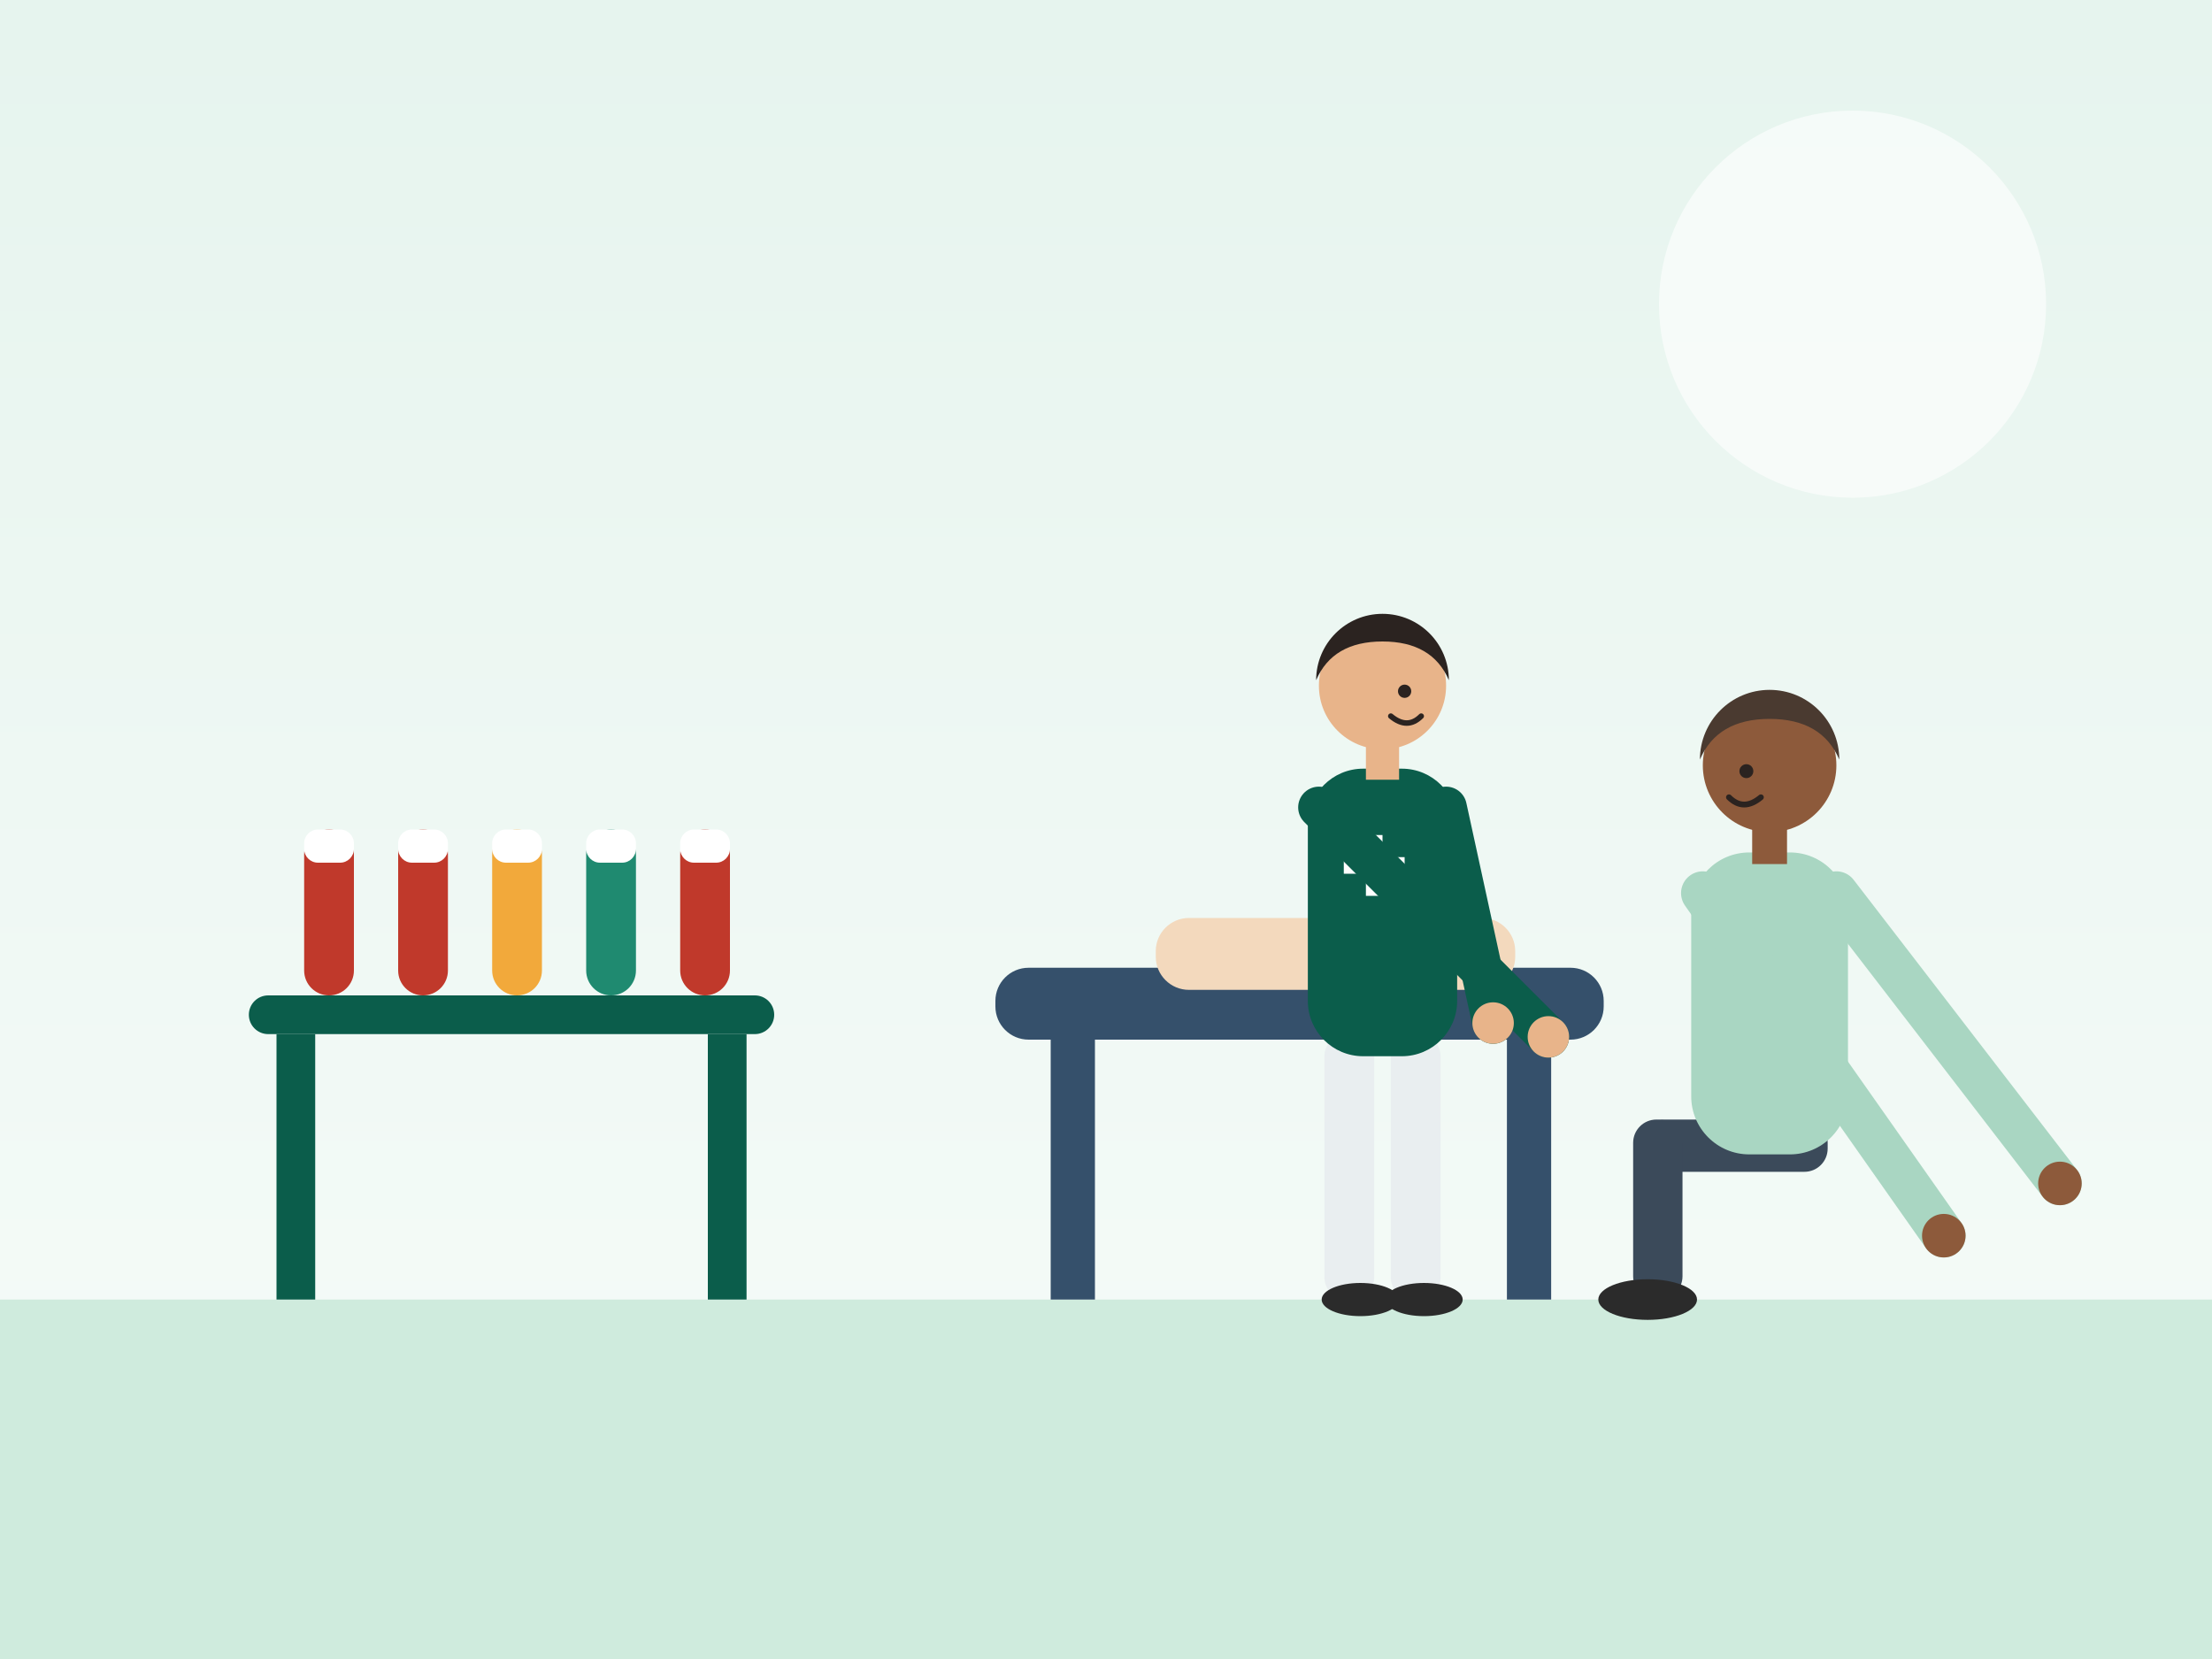
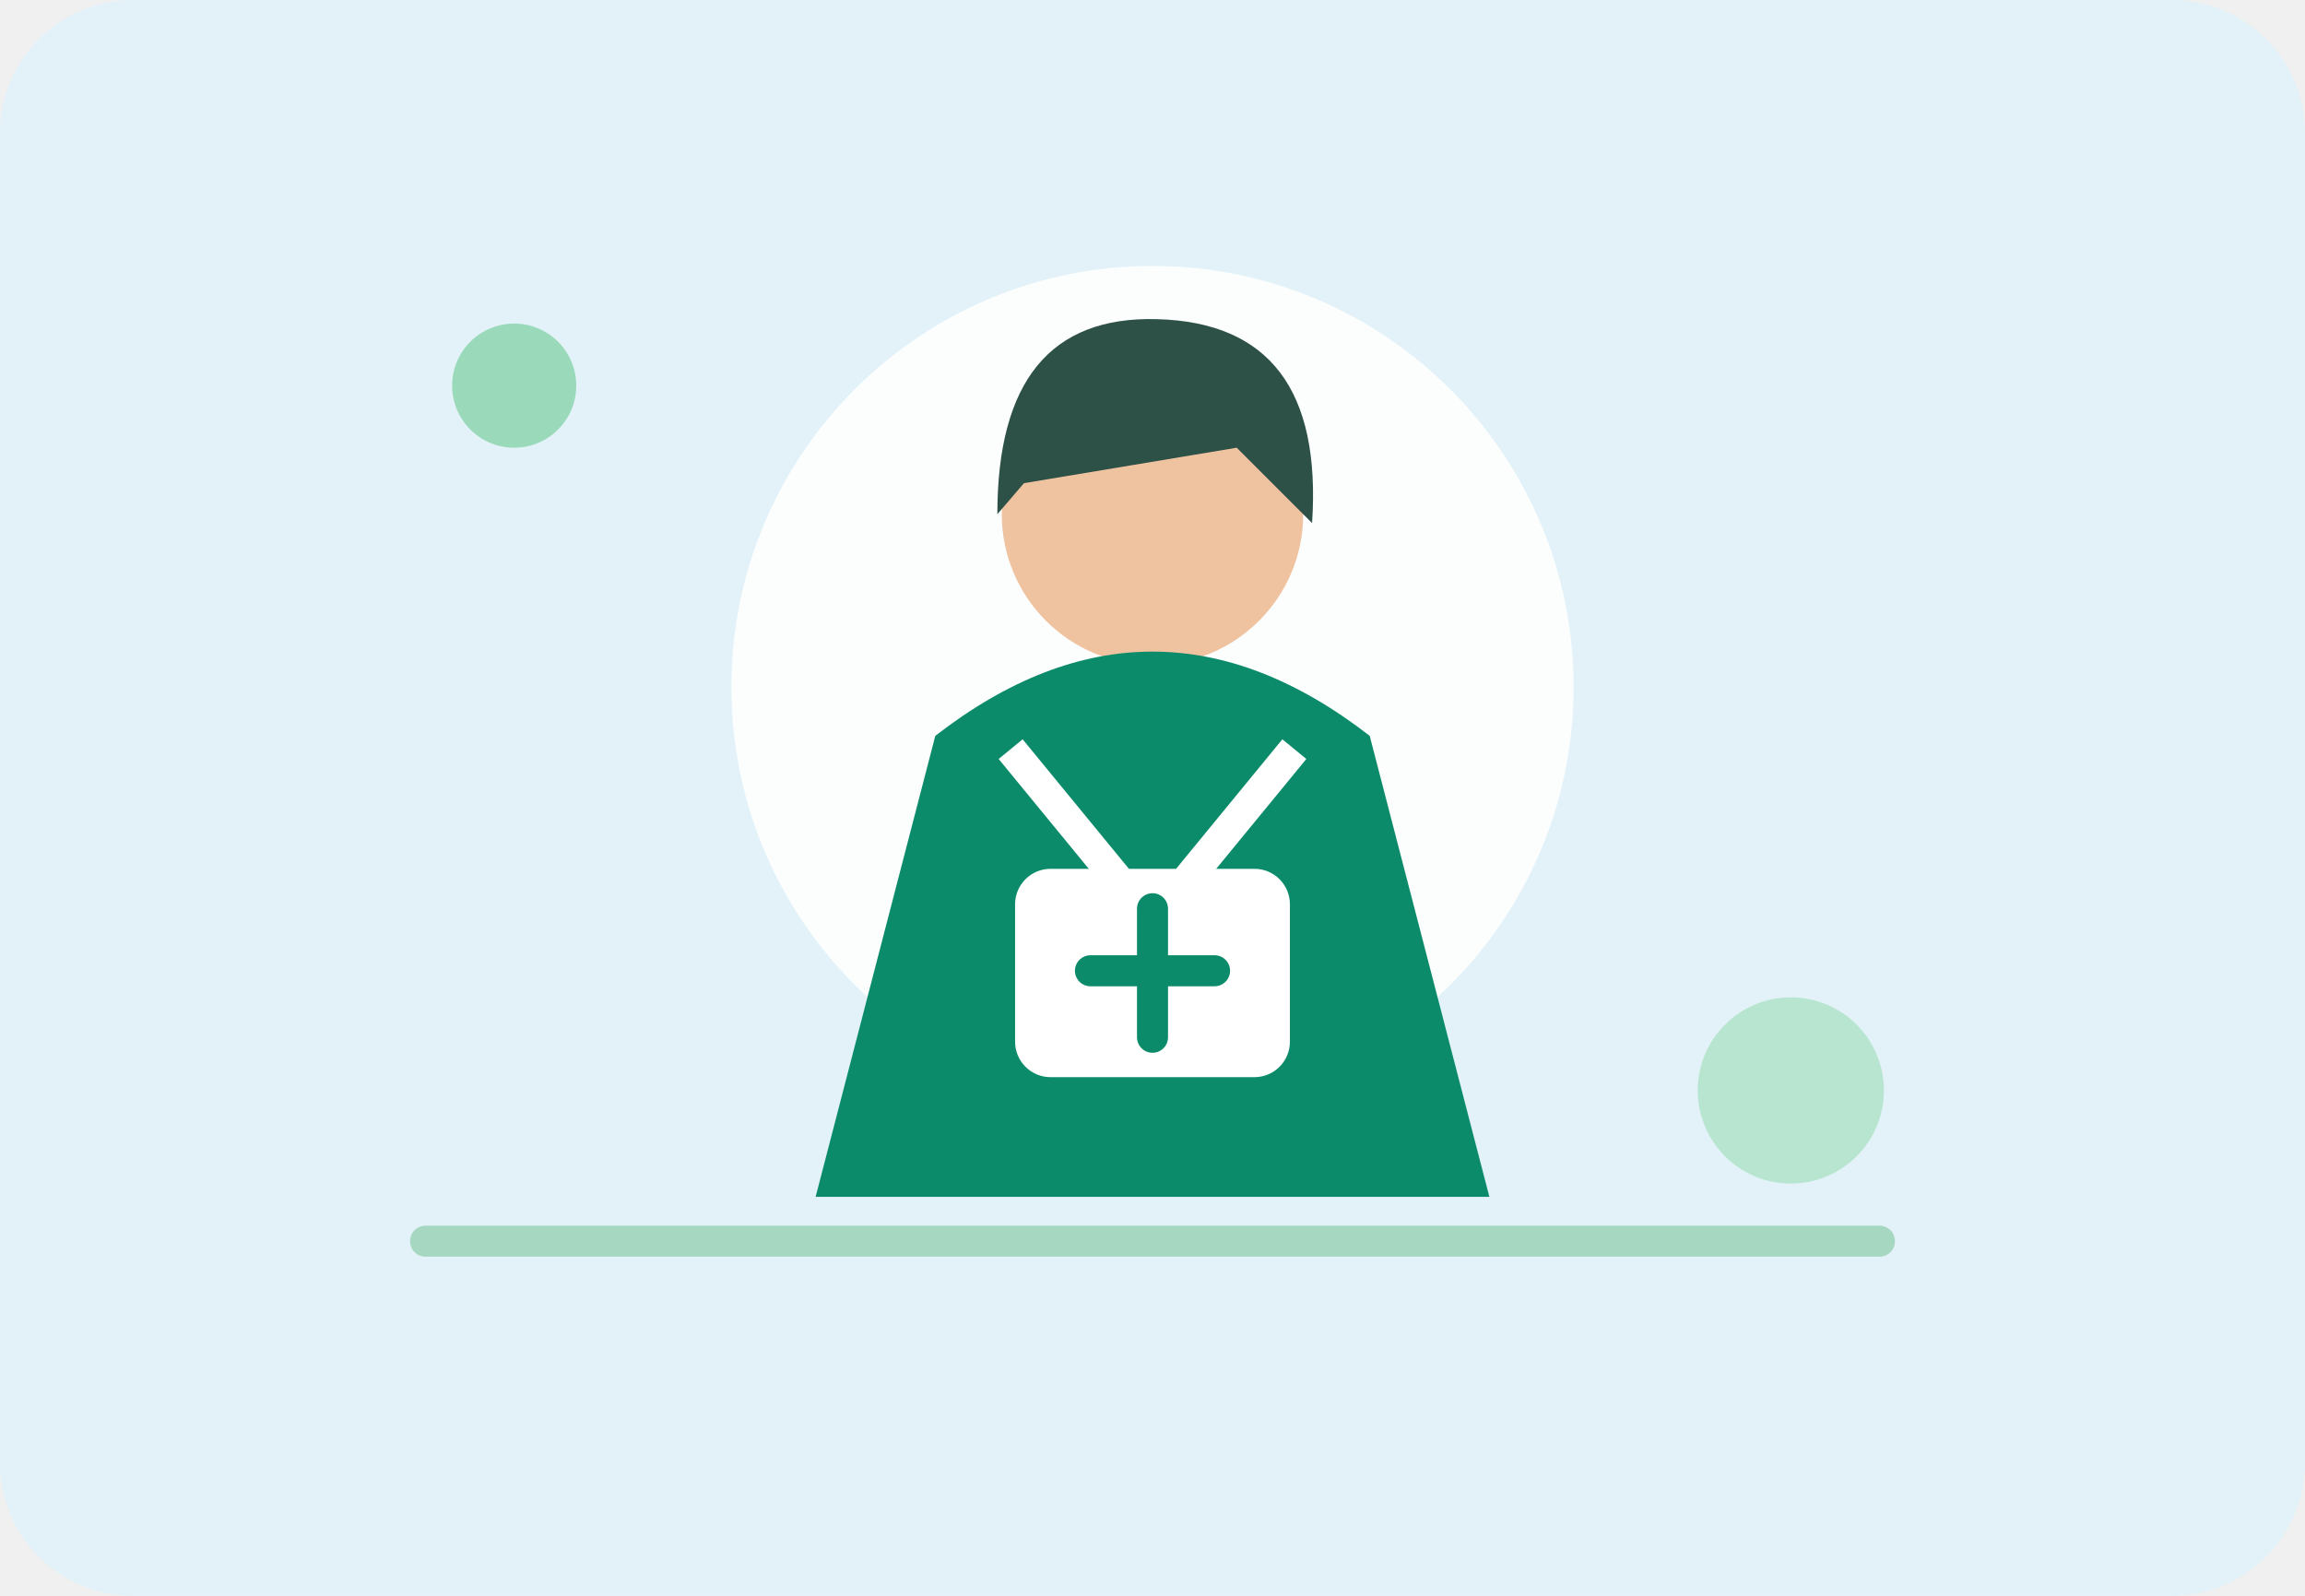
- <svg xmlns="http://www.w3.org/2000/svg" viewBox="0 0 800 600" role="img">
-   <defs>
-     <linearGradient id="g" x1="0" y1="0" x2="0" y2="1">
-       <stop offset="0" stop-color="#E6F4EE" />
-       <stop offset="1" stop-color="#F7FCF9" />
-     </linearGradient>
-   </defs>
-   <rect width="800" height="600" fill="url(#g)" />
-   <circle cx="670" cy="110" r="70" fill="#FFFFFF" opacity=".6" />
-   <rect y="470" width="800" height="130" fill="#CFEBDD" />
-   <rect x="90" y="360" width="190" height="14" rx="7" fill="#0B5D4B" />
-   <rect x="100" y="374" width="14" height="96" fill="#0B5D4B" />
-   <rect x="256" y="374" width="14" height="96" fill="#0B5D4B" />
-   <rect x="110" y="300" width="18" height="60" rx="9" fill="#c0392b" />
-   <rect x="110" y="300" width="18" height="12" rx="5" fill="#FFFFFF" />
-   <rect x="144" y="300" width="18" height="60" rx="9" fill="#c0392b" />
-   <rect x="144" y="300" width="18" height="12" rx="5" fill="#FFFFFF" />
-   <rect x="178" y="300" width="18" height="60" rx="9" fill="#F2A93B" />
-   <rect x="178" y="300" width="18" height="12" rx="5" fill="#FFFFFF" />
-   <rect x="212" y="300" width="18" height="60" rx="9" fill="#1F8A70" />
-   <rect x="212" y="300" width="18" height="12" rx="5" fill="#FFFFFF" />
-   <rect x="246" y="300" width="18" height="60" rx="9" fill="#c0392b" />
-   <rect x="246" y="300" width="18" height="12" rx="5" fill="#FFFFFF" />
-   <rect x="360" y="350" width="220" height="26" rx="12" fill="#35506b" />
-   <rect x="380" y="376" width="16" height="94" fill="#35506b" />
-   <rect x="545" y="376" width="16" height="94" fill="#35506b" />
-   <g transform="translate(640 470) scale(-1.05 1.05)">
-     <rect x="-20" y="-62" width="64" height="18" rx="8" fill="#3b4a5a" />
-     <rect x="30" y="-62" width="17" height="62" rx="8" fill="#3b4a5a" />
-     <ellipse cx="42" cy="0" rx="17" ry="7" fill="#2b2b2b" />
-     <g transform="translate(0 38)">
-       <rect x="-27" y="-192" width="54" height="104" rx="20" fill="#a9d6c2" />
-       <rect x="-6" y="-204" width="12" height="16" fill="#8D5A3B" />
-       <path d="M-23 -178 L-100 -78" stroke="#a9d6c2" stroke-width="15" stroke-linecap="round" fill="none" />
-       <circle cx="-100" cy="-78" r="7.5" fill="#8D5A3B" />
-       <path d="M23 -178 L-60 -60" stroke="#a9d6c2" stroke-width="15" stroke-linecap="round" fill="none" />
-       <circle cx="-60" cy="-60" r="7.5" fill="#8D5A3B" />
-       <circle cx="0" cy="-222" r="23" fill="#8D5A3B" />
-       <path d="M-24 -224 a24 24 0 0 1 48 0 q-6 -14 -24 -14 q-18 0 -24 14z" fill="#4a3a30" />
-       <circle cx="8" cy="-220" r="2.4" fill="#2b2320" />
-       <path d="M3 -211q6 5 11 0" stroke="#2b2320" stroke-width="2" fill="none" stroke-linecap="round" />
-     </g>
-   </g>
-   <rect x="418" y="332" width="130" height="26" rx="12" fill="#f3d9bd" />
-   <g transform="translate(500 470) scale(1.0 1.0)">
-     <rect x="-21" y="-96" width="18" height="96" rx="8" fill="#e9eef0" />
-     <rect x="3" y="-96" width="18" height="96" rx="8" fill="#e9eef0" />
-     <ellipse cx="-8" cy="0" rx="14" ry="6" fill="#2b2b2b" />
-     <ellipse cx="15" cy="0" rx="14" ry="6" fill="#2b2b2b" />
-     <g>
-       <rect x="-27" y="-192" width="54" height="104" rx="20" fill="#0B5D4B" />
-       <rect x="-6" y="-204" width="12" height="16" fill="#E8B48A" />
-       <path d="M-14 -160h8v-8h6v8h8v6h-8v8h-6v-8h-8z" fill="#FFFFFF" />
-       <path d="M-23 -178 L60 -95" stroke="#0B5D4B" stroke-width="15" stroke-linecap="round" fill="none" />
-       <circle cx="60" cy="-95" r="7.5" fill="#E8B48A" />
-       <path d="M23 -178 L40 -100" stroke="#0B5D4B" stroke-width="15" stroke-linecap="round" fill="none" />
-       <circle cx="40" cy="-100" r="7.5" fill="#E8B48A" />
-       <circle cx="0" cy="-222" r="23" fill="#E8B48A" />
-       <path d="M-24 -224 a24 24 0 0 1 48 0 q-6 -14 -24 -14 q-18 0 -24 14z" fill="#2B2320" />
-       <circle cx="8" cy="-220" r="2.4" fill="#2b2320" />
-       <path d="M3 -211q6 5 11 0" stroke="#2b2320" stroke-width="2" fill="none" stroke-linecap="round" />
-     </g>
-   </g>
+ <svg xmlns="http://www.w3.org/2000/svg" viewBox="0 0 520 360">
+   <rect width="520" height="360" rx="30" fill="#e2f2f8" />
+   <circle cx="260" cy="155" r="95" fill="#fff" opacity=".9" />
+   <circle cx="260" cy="116" r="34" fill="#efc2a0" />
+   <path d="M225 116q0-45 36-44 38 1 35 46l-17-17-48 8z" fill="#2d5146" />
+   <path d="M211 166q49-38 98 0l27 104H184z" fill="#0b8b69" />
+   <path d="M228 169l32 39 32-39" fill="none" stroke="#fff" stroke-width="7" />
+   <rect x="229" y="196" width="62" height="47" rx="8" fill="#fff" />
+   <path d="M260 205v29M246 219h28" stroke="#0b8b69" stroke-width="7" stroke-linecap="round" />
+   <circle cx="116" cy="87" r="14" fill="#9ad9b9" />
+   <circle cx="404" cy="246" r="21" fill="#b8e5d0" />
+   <path d="M96 280h328" stroke="#a6d8c1" stroke-width="7" stroke-linecap="round" />
</svg>
